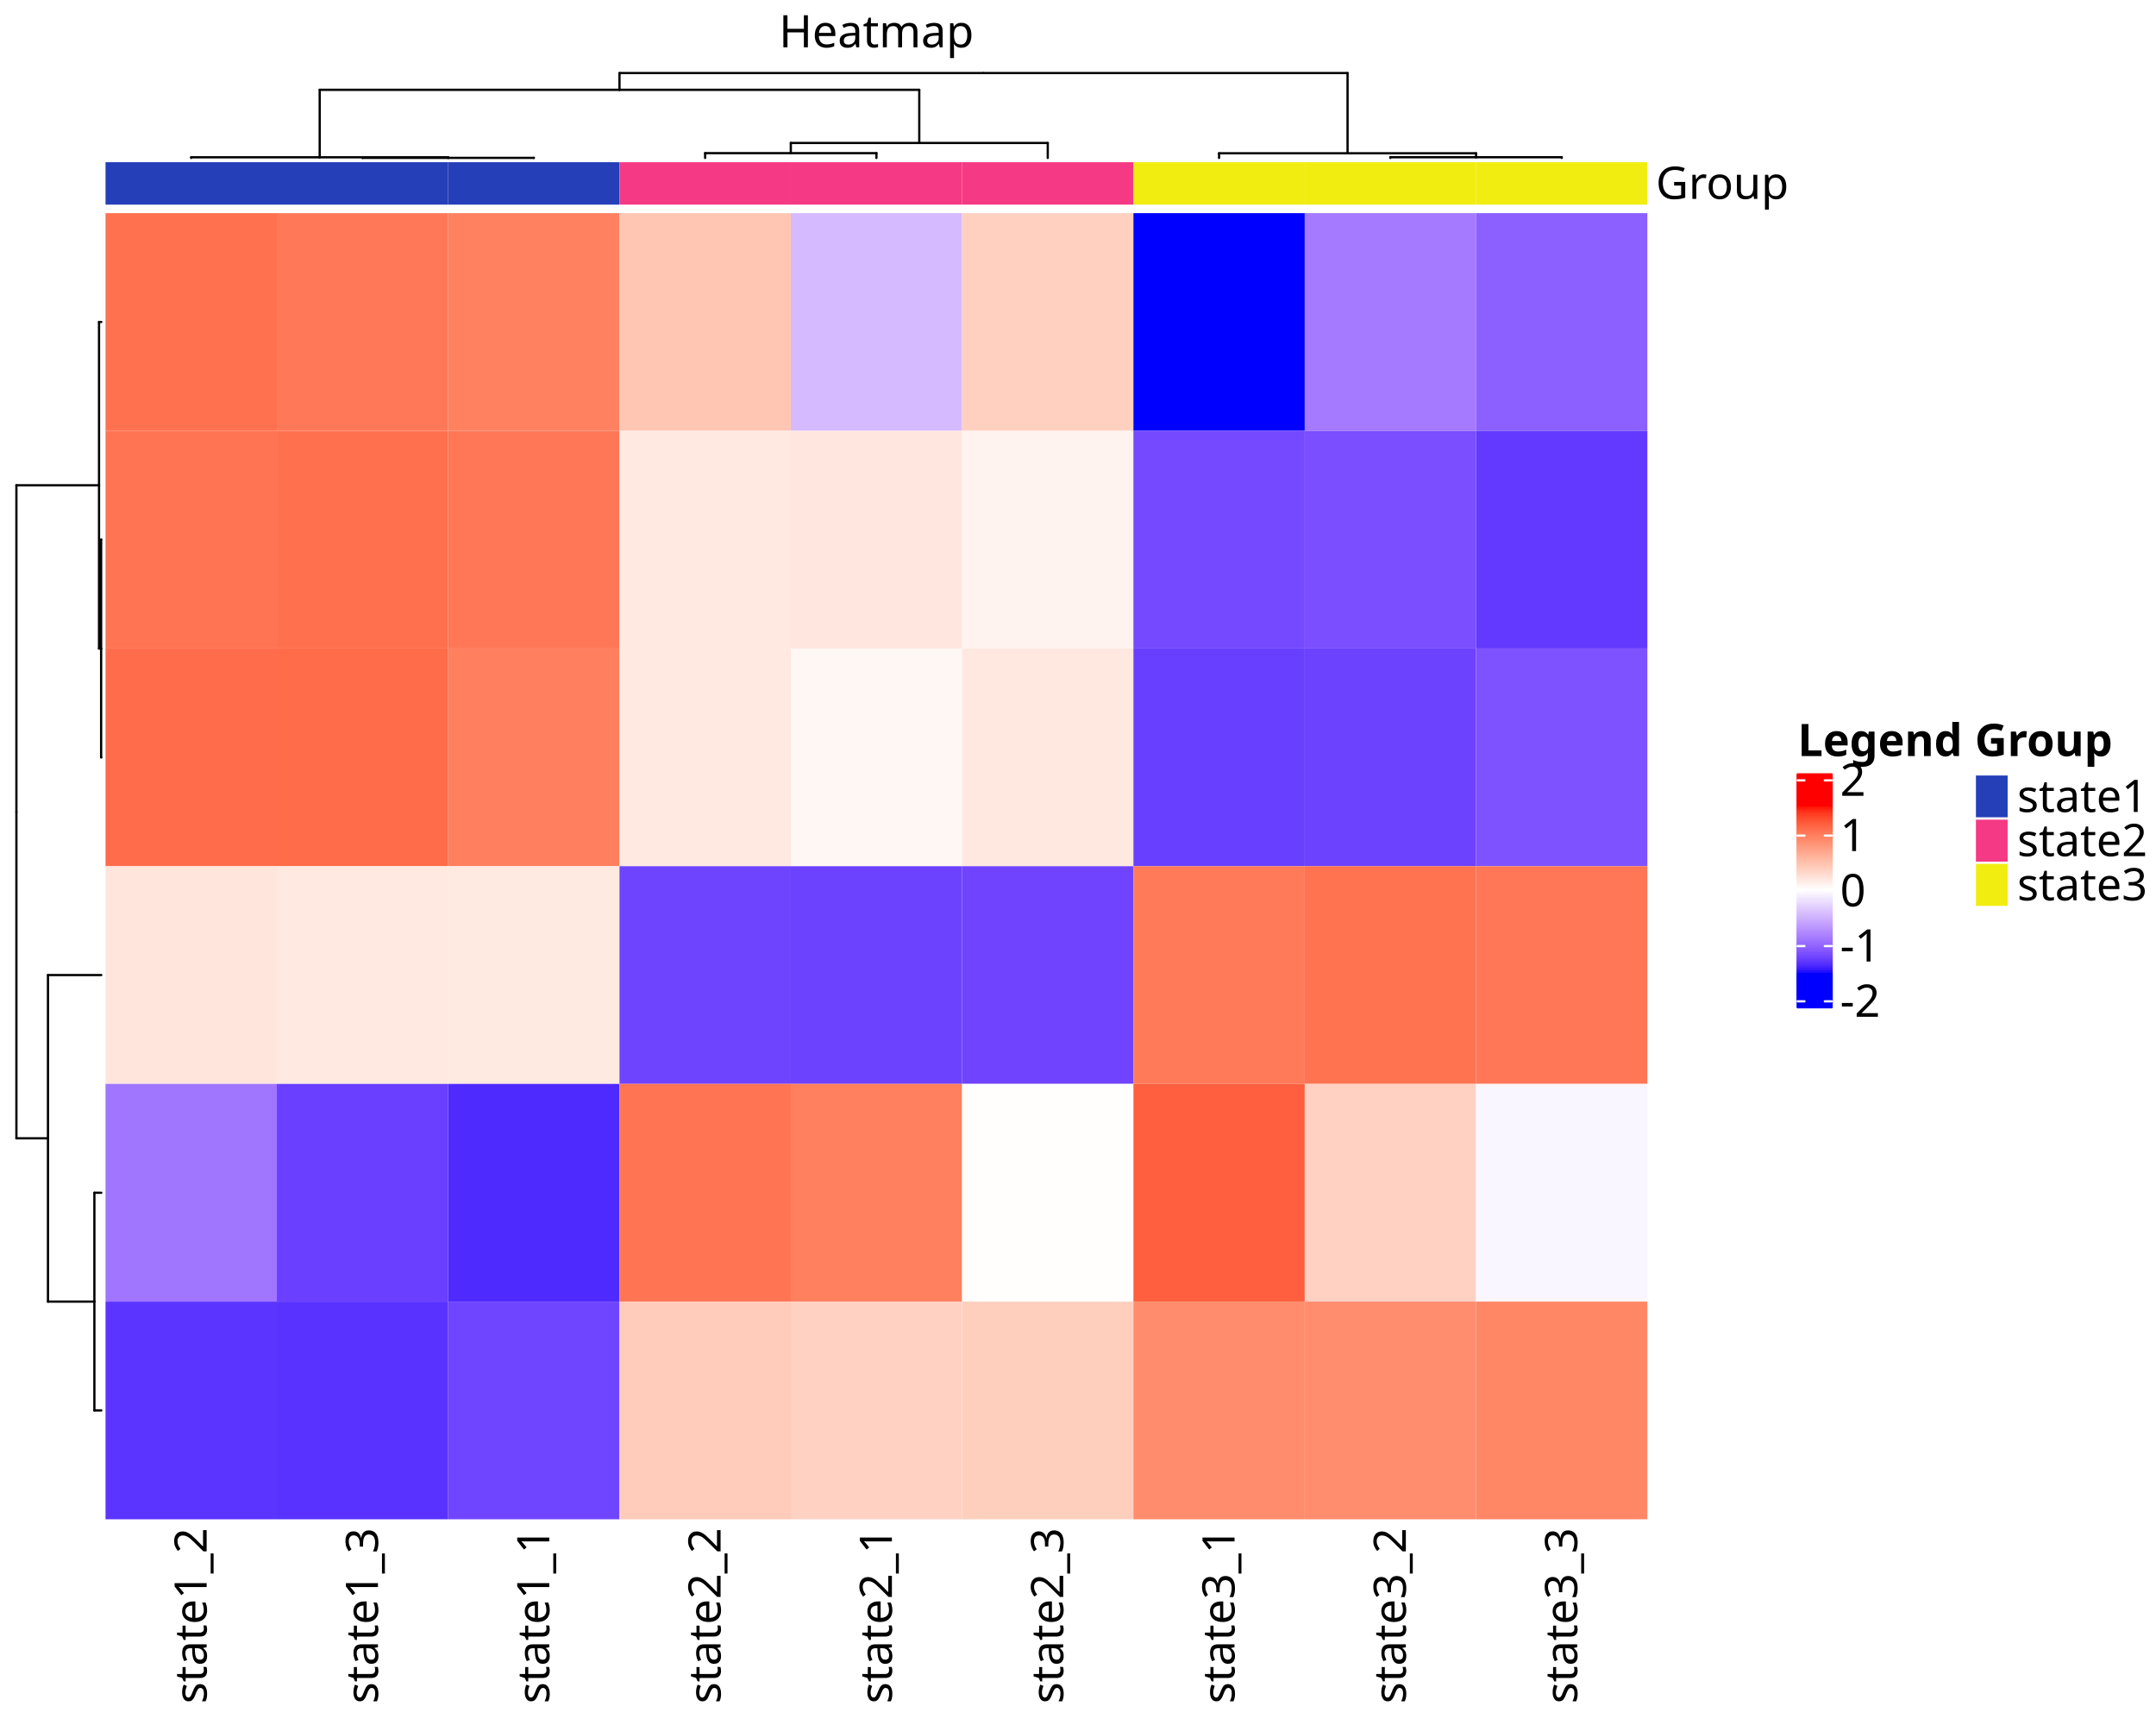
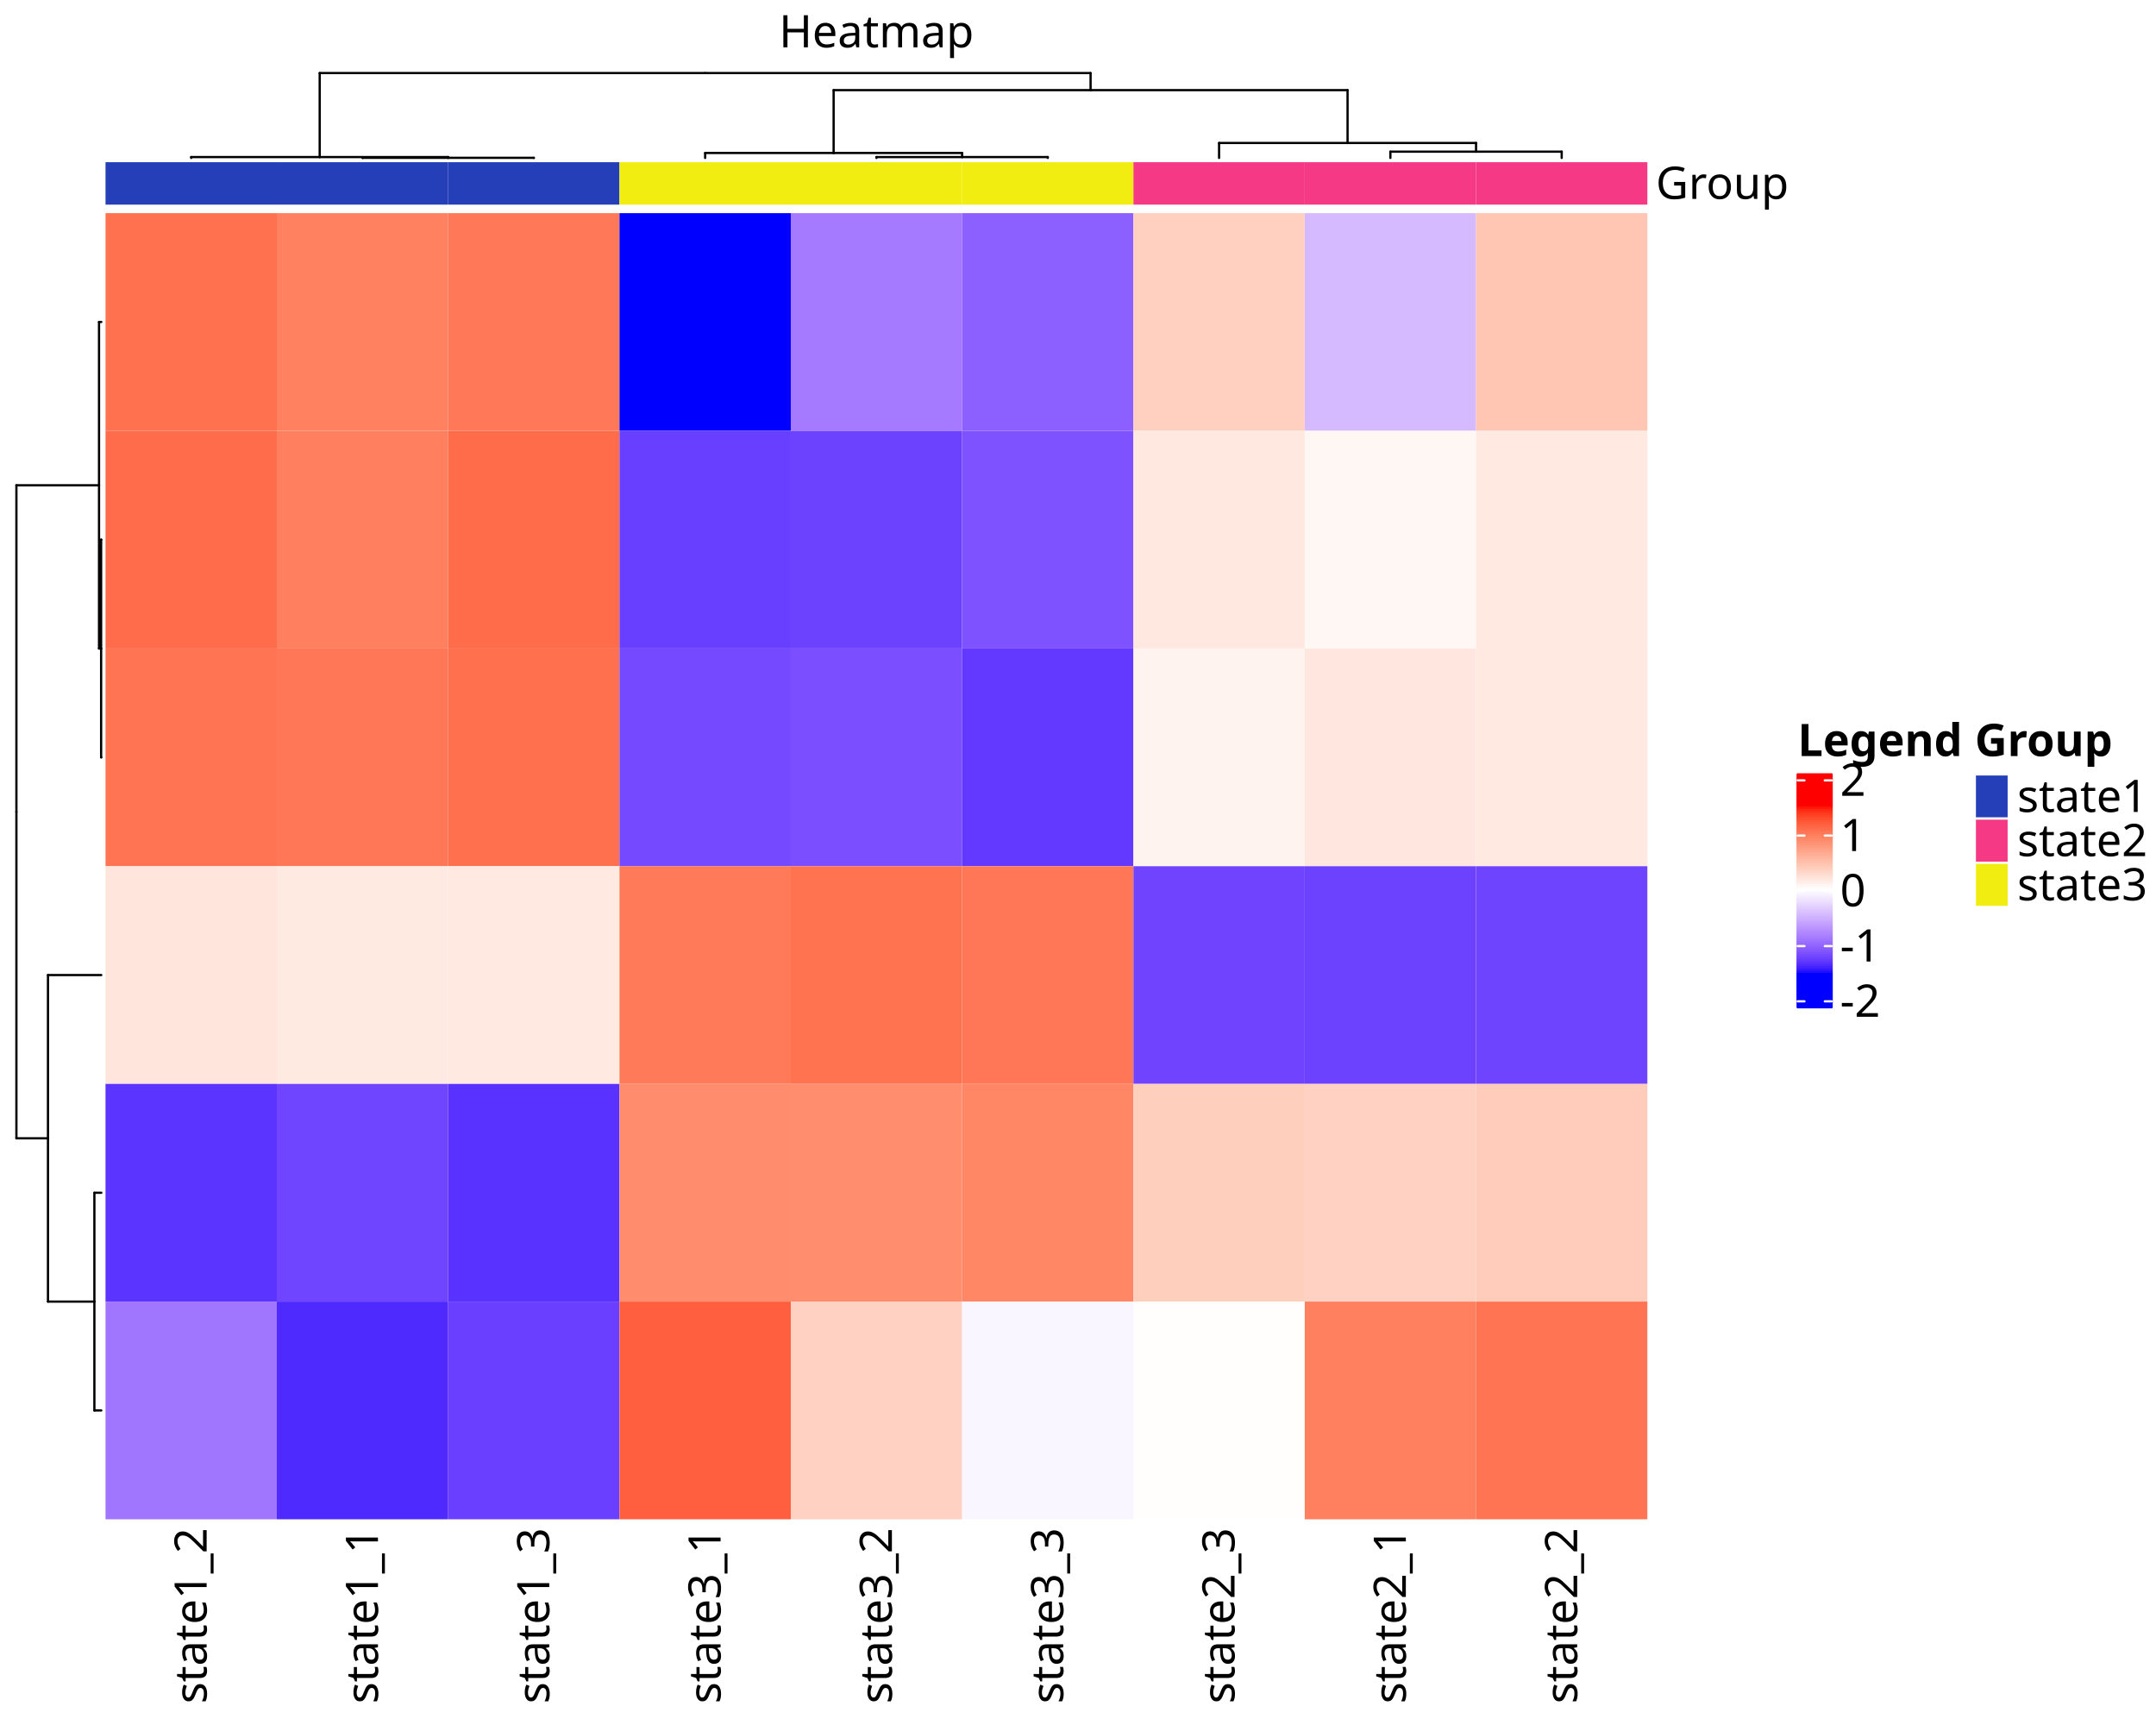
<svg xmlns="http://www.w3.org/2000/svg" class="svglite" data-engine-version="2.0" width="720.00pt" height="576.00pt" viewBox="0 0 720.00 576.00">
  <defs>
    <style type="text/css">
    .svglite line, .svglite polyline, .svglite polygon, .svglite path, .svglite rect, .svglite circle {
      fill: none;
      stroke: #000000;
      stroke-linecap: round;
      stroke-linejoin: round;
      stroke-miterlimit: 10.00;
    }
  </style>
  </defs>
  <rect width="100%" height="100%" style="stroke: none; fill: #FFFFFF;" />
  <defs>
    <clipPath id="cpMC4wMHw3MjAuMDB8MC4wMHw1NzYuMDA=">
      <rect x="0.00" y="0.00" width="720.00" height="576.00" />
    </clipPath>
  </defs>
  <g clip-path="url(#cpMC4wMHw3MjAuMDB8MC4wMHw1NzYuMDA=)">
    <rect x="0.00" y="0.00" width="720.00" height="576.00" style="stroke-width: 0.75; stroke: #FFFFFF; fill: #FFFFFF;" />
    <rect x="35.24" y="71.17" width="57.21" height="72.69" style="stroke-width: 0.75; stroke: none; fill: #FF714F;" />
-     <rect x="35.24" y="143.86" width="57.21" height="72.69" style="stroke-width: 0.75; stroke: none; fill: #FF7452;" />
-     <rect x="35.24" y="216.55" width="57.21" height="72.69" style="stroke-width: 0.75; stroke: none; fill: #FF6C4B;" />
+     <rect x="35.24" y="143.86" width="57.21" height="72.69" style="stroke-width: 0.75; stroke: none; fill: #FF6C4B;" />
+     <rect x="35.24" y="216.55" width="57.21" height="72.69" style="stroke-width: 0.75; stroke: none; fill: #FF7452;" />
    <rect x="35.24" y="289.24" width="57.21" height="72.69" style="stroke-width: 0.75; stroke: none; fill: #FFE5DC;" />
-     <rect x="35.24" y="361.93" width="57.21" height="72.69" style="stroke-width: 0.75; stroke: none; fill: #A075FF;" />
-     <rect x="35.24" y="434.62" width="57.21" height="72.69" style="stroke-width: 0.75; stroke: none; fill: #5C34FF;" />
-     <rect x="92.45" y="71.17" width="57.21" height="72.69" style="stroke-width: 0.75; stroke: none; fill: #FF7958;" />
-     <rect x="92.45" y="143.86" width="57.21" height="72.69" style="stroke-width: 0.75; stroke: none; fill: #FF704F;" />
-     <rect x="92.45" y="216.55" width="57.21" height="72.69" style="stroke-width: 0.75; stroke: none; fill: #FF6C4A;" />
-     <rect x="92.45" y="289.24" width="57.21" height="72.69" style="stroke-width: 0.75; stroke: none; fill: #FFE9E0;" />
-     <rect x="92.45" y="361.93" width="57.21" height="72.69" style="stroke-width: 0.75; stroke: none; fill: #6A3FFF;" />
-     <rect x="92.45" y="434.62" width="57.21" height="72.69" style="stroke-width: 0.75; stroke: none; fill: #5932FF;" />
-     <rect x="149.66" y="71.17" width="57.21" height="72.69" style="stroke-width: 0.75; stroke: none; fill: #FF8160;" />
-     <rect x="149.66" y="143.86" width="57.21" height="72.69" style="stroke-width: 0.75; stroke: none; fill: #FF7756;" />
-     <rect x="149.66" y="216.55" width="57.21" height="72.69" style="stroke-width: 0.75; stroke: none; fill: #FF7F5F;" />
-     <rect x="149.66" y="289.24" width="57.21" height="72.69" style="stroke-width: 0.75; stroke: none; fill: #FFEAE2;" />
-     <rect x="149.66" y="361.93" width="57.21" height="72.69" style="stroke-width: 0.75; stroke: none; fill: #4F2AFF;" />
-     <rect x="149.66" y="434.62" width="57.21" height="72.69" style="stroke-width: 0.75; stroke: none; fill: #7045FF;" />
-     <rect x="206.88" y="71.17" width="57.21" height="72.69" style="stroke-width: 0.75; stroke: none; fill: #FFC6B3;" />
-     <rect x="206.88" y="143.86" width="57.21" height="72.69" style="stroke-width: 0.75; stroke: none; fill: #FFE9E1;" />
-     <rect x="206.88" y="216.55" width="57.21" height="72.69" style="stroke-width: 0.75; stroke: none; fill: #FFE9E1;" />
-     <rect x="206.88" y="289.24" width="57.21" height="72.69" style="stroke-width: 0.75; stroke: none; fill: #6F44FF;" />
-     <rect x="206.88" y="361.93" width="57.21" height="72.69" style="stroke-width: 0.75; stroke: none; fill: #FF7554;" />
-     <rect x="206.88" y="434.62" width="57.21" height="72.69" style="stroke-width: 0.75; stroke: none; fill: #FFCBBA;" />
-     <rect x="264.09" y="71.17" width="57.21" height="72.69" style="stroke-width: 0.75; stroke: none; fill: #D5BAFF;" />
-     <rect x="264.09" y="143.86" width="57.21" height="72.69" style="stroke-width: 0.75; stroke: none; fill: #FFE7DF;" />
-     <rect x="264.09" y="216.55" width="57.21" height="72.69" style="stroke-width: 0.75; stroke: none; fill: #FFF7F4;" />
-     <rect x="264.09" y="289.24" width="57.21" height="72.69" style="stroke-width: 0.75; stroke: none; fill: #6D42FF;" />
-     <rect x="264.09" y="361.93" width="57.21" height="72.69" style="stroke-width: 0.75; stroke: none; fill: #FF805F;" />
+     <rect x="35.24" y="361.93" width="57.21" height="72.69" style="stroke-width: 0.75; stroke: none; fill: #5C34FF;" />
+     <rect x="35.24" y="434.62" width="57.21" height="72.69" style="stroke-width: 0.75; stroke: none; fill: #A075FF;" />
+     <rect x="92.45" y="71.17" width="57.21" height="72.69" style="stroke-width: 0.75; stroke: none; fill: #FF8160;" />
+     <rect x="92.45" y="143.86" width="57.21" height="72.69" style="stroke-width: 0.75; stroke: none; fill: #FF7F5F;" />
+     <rect x="92.45" y="216.55" width="57.21" height="72.69" style="stroke-width: 0.75; stroke: none; fill: #FF7756;" />
+     <rect x="92.45" y="289.24" width="57.21" height="72.69" style="stroke-width: 0.75; stroke: none; fill: #FFEAE2;" />
+     <rect x="92.45" y="361.93" width="57.21" height="72.69" style="stroke-width: 0.75; stroke: none; fill: #7045FF;" />
+     <rect x="92.45" y="434.62" width="57.21" height="72.69" style="stroke-width: 0.75; stroke: none; fill: #4F2AFF;" />
+     <rect x="149.66" y="71.17" width="57.21" height="72.69" style="stroke-width: 0.75; stroke: none; fill: #FF7958;" />
+     <rect x="149.66" y="143.86" width="57.21" height="72.69" style="stroke-width: 0.75; stroke: none; fill: #FF6C4A;" />
+     <rect x="149.66" y="216.55" width="57.21" height="72.69" style="stroke-width: 0.75; stroke: none; fill: #FF704F;" />
+     <rect x="149.66" y="289.24" width="57.21" height="72.69" style="stroke-width: 0.75; stroke: none; fill: #FFE9E0;" />
+     <rect x="149.66" y="361.93" width="57.21" height="72.69" style="stroke-width: 0.75; stroke: none; fill: #5932FF;" />
+     <rect x="149.66" y="434.62" width="57.21" height="72.69" style="stroke-width: 0.75; stroke: none; fill: #6A3FFF;" />
+     <rect x="206.88" y="71.17" width="57.21" height="72.69" style="stroke-width: 0.75; stroke: none; fill: #0000FF;" />
+     <rect x="206.88" y="143.86" width="57.21" height="72.69" style="stroke-width: 0.75; stroke: none; fill: #693FFF;" />
+     <rect x="206.88" y="216.55" width="57.21" height="72.69" style="stroke-width: 0.75; stroke: none; fill: #7549FF;" />
+     <rect x="206.88" y="289.24" width="57.21" height="72.69" style="stroke-width: 0.75; stroke: none; fill: #FF7A58;" />
+     <rect x="206.88" y="361.93" width="57.21" height="72.69" style="stroke-width: 0.75; stroke: none; fill: #FF8C6C;" />
+     <rect x="206.88" y="434.62" width="57.21" height="72.69" style="stroke-width: 0.75; stroke: none; fill: #FF5F3E;" />
+     <rect x="264.09" y="71.17" width="57.21" height="72.69" style="stroke-width: 0.75; stroke: none; fill: #A57AFF;" />
+     <rect x="264.09" y="143.86" width="57.21" height="72.69" style="stroke-width: 0.75; stroke: none; fill: #6D42FF;" />
+     <rect x="264.09" y="216.55" width="57.21" height="72.69" style="stroke-width: 0.75; stroke: none; fill: #7B4EFF;" />
+     <rect x="264.09" y="289.24" width="57.21" height="72.69" style="stroke-width: 0.75; stroke: none; fill: #FF7351;" />
+     <rect x="264.09" y="361.93" width="57.21" height="72.69" style="stroke-width: 0.75; stroke: none; fill: #FF8D6E;" />
    <rect x="264.09" y="434.62" width="57.21" height="72.69" style="stroke-width: 0.75; stroke: none; fill: #FFD1C2;" />
-     <rect x="321.30" y="71.17" width="57.21" height="72.69" style="stroke-width: 0.75; stroke: none; fill: #FFD0C0;" />
-     <rect x="321.30" y="143.86" width="57.21" height="72.69" style="stroke-width: 0.75; stroke: none; fill: #FFF3EF;" />
-     <rect x="321.30" y="216.55" width="57.21" height="72.69" style="stroke-width: 0.75; stroke: none; fill: #FFE8E0;" />
-     <rect x="321.30" y="289.24" width="57.21" height="72.69" style="stroke-width: 0.75; stroke: none; fill: #7044FF;" />
-     <rect x="321.30" y="361.93" width="57.21" height="72.69" style="stroke-width: 0.75; stroke: none; fill: #FFFEFD;" />
-     <rect x="321.30" y="434.62" width="57.21" height="72.69" style="stroke-width: 0.75; stroke: none; fill: #FFCFBE;" />
-     <rect x="378.51" y="71.17" width="57.21" height="72.69" style="stroke-width: 0.75; stroke: none; fill: #0000FF;" />
-     <rect x="378.51" y="143.86" width="57.21" height="72.69" style="stroke-width: 0.75; stroke: none; fill: #7549FF;" />
-     <rect x="378.51" y="216.55" width="57.21" height="72.69" style="stroke-width: 0.75; stroke: none; fill: #693FFF;" />
-     <rect x="378.51" y="289.24" width="57.21" height="72.69" style="stroke-width: 0.75; stroke: none; fill: #FF7A58;" />
-     <rect x="378.51" y="361.93" width="57.21" height="72.69" style="stroke-width: 0.75; stroke: none; fill: #FF5F3E;" />
-     <rect x="378.51" y="434.62" width="57.21" height="72.69" style="stroke-width: 0.75; stroke: none; fill: #FF8C6C;" />
-     <rect x="435.72" y="71.17" width="57.21" height="72.69" style="stroke-width: 0.75; stroke: none; fill: #A57AFF;" />
-     <rect x="435.72" y="143.86" width="57.21" height="72.69" style="stroke-width: 0.75; stroke: none; fill: #7B4EFF;" />
-     <rect x="435.72" y="216.55" width="57.21" height="72.69" style="stroke-width: 0.75; stroke: none; fill: #6D42FF;" />
-     <rect x="435.72" y="289.24" width="57.21" height="72.69" style="stroke-width: 0.75; stroke: none; fill: #FF7351;" />
+     <rect x="321.30" y="71.17" width="57.21" height="72.69" style="stroke-width: 0.75; stroke: none; fill: #8C5FFF;" />
+     <rect x="321.30" y="143.86" width="57.21" height="72.69" style="stroke-width: 0.75; stroke: none; fill: #7F52FF;" />
+     <rect x="321.30" y="216.55" width="57.21" height="72.69" style="stroke-width: 0.75; stroke: none; fill: #6339FF;" />
+     <rect x="321.30" y="289.24" width="57.21" height="72.69" style="stroke-width: 0.75; stroke: none; fill: #FF7756;" />
+     <rect x="321.30" y="361.93" width="57.21" height="72.69" style="stroke-width: 0.75; stroke: none; fill: #FF8766;" />
+     <rect x="321.30" y="434.62" width="57.21" height="72.69" style="stroke-width: 0.75; stroke: none; fill: #FAF6FF;" />
+     <rect x="378.51" y="71.17" width="57.21" height="72.69" style="stroke-width: 0.75; stroke: none; fill: #FFD0C0;" />
+     <rect x="378.51" y="143.86" width="57.21" height="72.69" style="stroke-width: 0.75; stroke: none; fill: #FFE8E0;" />
+     <rect x="378.51" y="216.55" width="57.21" height="72.69" style="stroke-width: 0.75; stroke: none; fill: #FFF3EF;" />
+     <rect x="378.51" y="289.24" width="57.21" height="72.69" style="stroke-width: 0.75; stroke: none; fill: #7044FF;" />
+     <rect x="378.51" y="361.93" width="57.21" height="72.69" style="stroke-width: 0.75; stroke: none; fill: #FFCFBE;" />
+     <rect x="378.51" y="434.62" width="57.21" height="72.69" style="stroke-width: 0.75; stroke: none; fill: #FFFEFD;" />
+     <rect x="435.72" y="71.17" width="57.21" height="72.69" style="stroke-width: 0.75; stroke: none; fill: #D5BAFF;" />
+     <rect x="435.72" y="143.86" width="57.21" height="72.69" style="stroke-width: 0.75; stroke: none; fill: #FFF7F4;" />
+     <rect x="435.72" y="216.55" width="57.21" height="72.69" style="stroke-width: 0.75; stroke: none; fill: #FFE7DF;" />
+     <rect x="435.72" y="289.24" width="57.21" height="72.69" style="stroke-width: 0.75; stroke: none; fill: #6D42FF;" />
    <rect x="435.72" y="361.93" width="57.21" height="72.69" style="stroke-width: 0.75; stroke: none; fill: #FFD1C2;" />
-     <rect x="435.72" y="434.62" width="57.21" height="72.69" style="stroke-width: 0.75; stroke: none; fill: #FF8D6E;" />
-     <rect x="492.93" y="71.17" width="57.21" height="72.69" style="stroke-width: 0.75; stroke: none; fill: #8C5FFF;" />
-     <rect x="492.93" y="143.86" width="57.21" height="72.69" style="stroke-width: 0.75; stroke: none; fill: #6339FF;" />
-     <rect x="492.93" y="216.55" width="57.21" height="72.69" style="stroke-width: 0.75; stroke: none; fill: #7F52FF;" />
-     <rect x="492.93" y="289.24" width="57.21" height="72.69" style="stroke-width: 0.75; stroke: none; fill: #FF7756;" />
-     <rect x="492.93" y="361.93" width="57.21" height="72.69" style="stroke-width: 0.75; stroke: none; fill: #FAF6FF;" />
-     <rect x="492.93" y="434.62" width="57.21" height="72.69" style="stroke-width: 0.75; stroke: none; fill: #FF8766;" />
+     <rect x="435.72" y="434.62" width="57.21" height="72.69" style="stroke-width: 0.75; stroke: none; fill: #FF805F;" />
+     <rect x="492.93" y="71.17" width="57.21" height="72.69" style="stroke-width: 0.75; stroke: none; fill: #FFC6B3;" />
+     <rect x="492.93" y="143.86" width="57.21" height="72.69" style="stroke-width: 0.75; stroke: none; fill: #FFE9E1;" />
+     <rect x="492.93" y="216.55" width="57.21" height="72.69" style="stroke-width: 0.75; stroke: none; fill: #FFE9E1;" />
+     <rect x="492.93" y="289.24" width="57.21" height="72.69" style="stroke-width: 0.75; stroke: none; fill: #6F44FF;" />
+     <rect x="492.93" y="361.93" width="57.21" height="72.69" style="stroke-width: 0.75; stroke: none; fill: #FFCBBA;" />
+     <rect x="492.93" y="434.62" width="57.21" height="72.69" style="stroke-width: 0.75; stroke: none; fill: #FF7554;" />
    <text x="292.69" y="15.80" text-anchor="middle" style="font-size: 15.00px; font-family: sans;" textLength="60.88px" lengthAdjust="spacingAndGlyphs">Heatmap</text>
    <line x1="33.07" y1="162.03" x2="5.48" y2="162.03" style="stroke-width: 0.75;" />
    <line x1="5.48" y1="162.03" x2="5.48" y2="271.07" style="stroke-width: 0.75;" />
    <line x1="16.02" y1="380.10" x2="5.48" y2="380.10" style="stroke-width: 0.75;" />
    <line x1="5.48" y1="380.10" x2="5.48" y2="271.07" style="stroke-width: 0.75;" />
    <line x1="33.83" y1="107.51" x2="33.07" y2="107.51" style="stroke-width: 0.75;" />
    <line x1="33.07" y1="107.51" x2="33.07" y2="162.03" style="stroke-width: 0.75;" />
    <line x1="33.77" y1="216.55" x2="33.07" y2="216.55" style="stroke-width: 0.75;" />
    <line x1="33.07" y1="216.55" x2="33.07" y2="162.03" style="stroke-width: 0.75;" />
    <line x1="33.83" y1="325.58" x2="16.02" y2="325.58" style="stroke-width: 0.75;" />
    <line x1="16.02" y1="325.58" x2="16.02" y2="380.10" style="stroke-width: 0.75;" />
    <line x1="31.52" y1="434.62" x2="16.02" y2="434.62" style="stroke-width: 0.75;" />
    <line x1="16.02" y1="434.62" x2="16.02" y2="380.10" style="stroke-width: 0.75;" />
    <line x1="33.83" y1="180.20" x2="33.77" y2="180.20" style="stroke-width: 0.75;" />
    <line x1="33.77" y1="180.20" x2="33.77" y2="216.55" style="stroke-width: 0.75;" />
    <line x1="33.83" y1="252.89" x2="33.77" y2="252.89" style="stroke-width: 0.75;" />
    <line x1="33.77" y1="252.89" x2="33.77" y2="216.55" style="stroke-width: 0.75;" />
    <line x1="33.83" y1="398.28" x2="31.52" y2="398.28" style="stroke-width: 0.75;" />
    <line x1="31.52" y1="398.28" x2="31.52" y2="434.62" style="stroke-width: 0.75;" />
    <line x1="33.83" y1="470.97" x2="31.52" y2="470.97" style="stroke-width: 0.75;" />
    <line x1="31.52" y1="470.97" x2="31.52" y2="434.62" style="stroke-width: 0.75;" />
-     <line x1="206.88" y1="29.99" x2="206.88" y2="24.40" style="stroke-width: 0.75;" />
-     <line x1="206.88" y1="24.40" x2="328.45" y2="24.40" style="stroke-width: 0.75;" />
-     <line x1="450.02" y1="51.18" x2="450.02" y2="24.40" style="stroke-width: 0.75;" />
-     <line x1="450.02" y1="24.40" x2="328.45" y2="24.40" style="stroke-width: 0.75;" />
-     <line x1="106.76" y1="52.53" x2="106.76" y2="29.99" style="stroke-width: 0.75;" />
-     <line x1="106.76" y1="29.99" x2="206.88" y2="29.99" style="stroke-width: 0.75;" />
-     <line x1="306.99" y1="47.74" x2="306.99" y2="29.99" style="stroke-width: 0.75;" />
-     <line x1="306.99" y1="29.99" x2="206.88" y2="29.99" style="stroke-width: 0.75;" />
-     <line x1="407.11" y1="52.74" x2="407.11" y2="51.18" style="stroke-width: 0.75;" />
-     <line x1="407.11" y1="51.18" x2="450.02" y2="51.18" style="stroke-width: 0.75;" />
-     <line x1="492.93" y1="52.50" x2="492.93" y2="51.18" style="stroke-width: 0.75;" />
-     <line x1="492.93" y1="51.18" x2="450.02" y2="51.18" style="stroke-width: 0.75;" />
-     <line x1="63.85" y1="52.74" x2="63.85" y2="52.53" style="stroke-width: 0.75;" />
-     <line x1="63.85" y1="52.53" x2="106.76" y2="52.53" style="stroke-width: 0.75;" />
-     <line x1="149.66" y1="52.71" x2="149.66" y2="52.53" style="stroke-width: 0.75;" />
-     <line x1="149.66" y1="52.53" x2="106.76" y2="52.53" style="stroke-width: 0.75;" />
-     <line x1="264.09" y1="51.13" x2="264.09" y2="47.74" style="stroke-width: 0.75;" />
-     <line x1="264.09" y1="47.74" x2="306.99" y2="47.74" style="stroke-width: 0.75;" />
-     <line x1="349.90" y1="52.74" x2="349.90" y2="47.74" style="stroke-width: 0.75;" />
-     <line x1="349.90" y1="47.74" x2="306.99" y2="47.74" style="stroke-width: 0.75;" />
-     <line x1="464.32" y1="52.74" x2="464.32" y2="52.50" style="stroke-width: 0.75;" />
-     <line x1="464.32" y1="52.50" x2="492.93" y2="52.50" style="stroke-width: 0.75;" />
-     <line x1="521.53" y1="52.74" x2="521.53" y2="52.50" style="stroke-width: 0.75;" />
-     <line x1="521.53" y1="52.50" x2="492.93" y2="52.50" style="stroke-width: 0.75;" />
-     <line x1="121.06" y1="52.74" x2="121.06" y2="52.71" style="stroke-width: 0.75;" />
-     <line x1="121.06" y1="52.71" x2="149.66" y2="52.71" style="stroke-width: 0.75;" />
-     <line x1="178.27" y1="52.74" x2="178.27" y2="52.71" style="stroke-width: 0.75;" />
-     <line x1="178.27" y1="52.71" x2="149.66" y2="52.71" style="stroke-width: 0.75;" />
-     <line x1="235.48" y1="52.74" x2="235.48" y2="51.13" style="stroke-width: 0.75;" />
-     <line x1="235.48" y1="51.13" x2="264.09" y2="51.13" style="stroke-width: 0.75;" />
-     <line x1="292.69" y1="52.74" x2="292.69" y2="51.13" style="stroke-width: 0.75;" />
-     <line x1="292.69" y1="51.13" x2="264.09" y2="51.13" style="stroke-width: 0.75;" />
+     <line x1="106.76" y1="52.44" x2="106.76" y2="24.40" style="stroke-width: 0.75;" />
+     <line x1="106.76" y1="24.40" x2="235.48" y2="24.40" style="stroke-width: 0.75;" />
+     <line x1="364.20" y1="30.09" x2="364.20" y2="24.40" style="stroke-width: 0.75;" />
+     <line x1="364.20" y1="24.40" x2="235.48" y2="24.40" style="stroke-width: 0.75;" />
+     <line x1="63.85" y1="52.74" x2="63.85" y2="52.44" style="stroke-width: 0.75;" />
+     <line x1="63.85" y1="52.44" x2="106.76" y2="52.44" style="stroke-width: 0.75;" />
+     <line x1="149.66" y1="52.70" x2="149.66" y2="52.44" style="stroke-width: 0.75;" />
+     <line x1="149.66" y1="52.44" x2="106.76" y2="52.44" style="stroke-width: 0.75;" />
+     <line x1="278.39" y1="51.09" x2="278.39" y2="30.09" style="stroke-width: 0.75;" />
+     <line x1="278.39" y1="30.09" x2="364.20" y2="30.09" style="stroke-width: 0.75;" />
+     <line x1="450.02" y1="47.74" x2="450.02" y2="30.09" style="stroke-width: 0.75;" />
+     <line x1="450.02" y1="30.09" x2="364.20" y2="30.09" style="stroke-width: 0.75;" />
+     <line x1="121.06" y1="52.74" x2="121.06" y2="52.70" style="stroke-width: 0.75;" />
+     <line x1="121.06" y1="52.70" x2="149.66" y2="52.70" style="stroke-width: 0.75;" />
+     <line x1="178.27" y1="52.74" x2="178.27" y2="52.70" style="stroke-width: 0.75;" />
+     <line x1="178.27" y1="52.70" x2="149.66" y2="52.70" style="stroke-width: 0.75;" />
+     <line x1="235.48" y1="52.74" x2="235.48" y2="51.09" style="stroke-width: 0.75;" />
+     <line x1="235.48" y1="51.09" x2="278.39" y2="51.09" style="stroke-width: 0.75;" />
+     <line x1="321.30" y1="52.44" x2="321.30" y2="51.09" style="stroke-width: 0.75;" />
+     <line x1="321.30" y1="51.09" x2="278.39" y2="51.09" style="stroke-width: 0.75;" />
+     <line x1="407.11" y1="52.74" x2="407.11" y2="47.74" style="stroke-width: 0.75;" />
+     <line x1="407.11" y1="47.74" x2="450.02" y2="47.74" style="stroke-width: 0.75;" />
+     <line x1="492.93" y1="50.64" x2="492.93" y2="47.74" style="stroke-width: 0.75;" />
+     <line x1="492.93" y1="47.74" x2="450.02" y2="47.74" style="stroke-width: 0.75;" />
+     <line x1="292.69" y1="52.74" x2="292.69" y2="52.44" style="stroke-width: 0.75;" />
+     <line x1="292.69" y1="52.44" x2="321.30" y2="52.44" style="stroke-width: 0.75;" />
+     <line x1="349.90" y1="52.74" x2="349.90" y2="52.44" style="stroke-width: 0.75;" />
+     <line x1="349.90" y1="52.44" x2="321.30" y2="52.44" style="stroke-width: 0.75;" />
+     <line x1="464.32" y1="52.74" x2="464.32" y2="50.64" style="stroke-width: 0.75;" />
+     <line x1="464.32" y1="50.64" x2="492.93" y2="50.64" style="stroke-width: 0.75;" />
+     <line x1="521.53" y1="52.74" x2="521.53" y2="50.64" style="stroke-width: 0.75;" />
+     <line x1="521.53" y1="50.64" x2="492.93" y2="50.64" style="stroke-width: 0.75;" />
    <text transform="translate(69.01,510.15) rotate(-90)" text-anchor="end" style="font-size: 15.00px; font-family: sans;" textLength="57.55px" lengthAdjust="spacingAndGlyphs">state1_2</text>
-     <text transform="translate(126.22,510.15) rotate(-90)" text-anchor="end" style="font-size: 15.00px; font-family: sans;" textLength="57.55px" lengthAdjust="spacingAndGlyphs">state1_3</text>
-     <text transform="translate(183.43,510.15) rotate(-90)" text-anchor="end" style="font-size: 15.00px; font-family: sans;" textLength="57.55px" lengthAdjust="spacingAndGlyphs">state1_1</text>
-     <text transform="translate(240.64,510.15) rotate(-90)" text-anchor="end" style="font-size: 15.00px; font-family: sans;" textLength="57.55px" lengthAdjust="spacingAndGlyphs">state2_2</text>
-     <text transform="translate(297.85,510.15) rotate(-90)" text-anchor="end" style="font-size: 15.00px; font-family: sans;" textLength="57.55px" lengthAdjust="spacingAndGlyphs">state2_1</text>
-     <text transform="translate(355.06,510.15) rotate(-90)" text-anchor="end" style="font-size: 15.00px; font-family: sans;" textLength="57.55px" lengthAdjust="spacingAndGlyphs">state2_3</text>
-     <text transform="translate(412.27,510.15) rotate(-90)" text-anchor="end" style="font-size: 15.00px; font-family: sans;" textLength="57.55px" lengthAdjust="spacingAndGlyphs">state3_1</text>
-     <text transform="translate(469.48,510.15) rotate(-90)" text-anchor="end" style="font-size: 15.00px; font-family: sans;" textLength="57.55px" lengthAdjust="spacingAndGlyphs">state3_2</text>
-     <text transform="translate(526.70,510.15) rotate(-90)" text-anchor="end" style="font-size: 15.00px; font-family: sans;" textLength="57.55px" lengthAdjust="spacingAndGlyphs">state3_3</text>
+     <text transform="translate(126.22,510.15) rotate(-90)" text-anchor="end" style="font-size: 15.00px; font-family: sans;" textLength="57.55px" lengthAdjust="spacingAndGlyphs">state1_1</text>
+     <text transform="translate(183.43,510.15) rotate(-90)" text-anchor="end" style="font-size: 15.00px; font-family: sans;" textLength="57.55px" lengthAdjust="spacingAndGlyphs">state1_3</text>
+     <text transform="translate(240.64,510.15) rotate(-90)" text-anchor="end" style="font-size: 15.00px; font-family: sans;" textLength="57.55px" lengthAdjust="spacingAndGlyphs">state3_1</text>
+     <text transform="translate(297.85,510.15) rotate(-90)" text-anchor="end" style="font-size: 15.00px; font-family: sans;" textLength="57.55px" lengthAdjust="spacingAndGlyphs">state3_2</text>
+     <text transform="translate(355.06,510.15) rotate(-90)" text-anchor="end" style="font-size: 15.00px; font-family: sans;" textLength="57.55px" lengthAdjust="spacingAndGlyphs">state3_3</text>
+     <text transform="translate(412.27,510.15) rotate(-90)" text-anchor="end" style="font-size: 15.00px; font-family: sans;" textLength="57.55px" lengthAdjust="spacingAndGlyphs">state2_3</text>
+     <text transform="translate(469.48,510.15) rotate(-90)" text-anchor="end" style="font-size: 15.00px; font-family: sans;" textLength="57.55px" lengthAdjust="spacingAndGlyphs">state2_1</text>
+     <text transform="translate(526.70,510.15) rotate(-90)" text-anchor="end" style="font-size: 15.00px; font-family: sans;" textLength="57.55px" lengthAdjust="spacingAndGlyphs">state2_2</text>
    <rect x="35.24" y="54.16" width="57.21" height="14.17" style="stroke-width: 0.75; stroke: none; fill: #253FB9;" />
    <rect x="92.45" y="54.16" width="57.21" height="14.17" style="stroke-width: 0.75; stroke: none; fill: #253FB9;" />
    <rect x="149.66" y="54.16" width="57.21" height="14.17" style="stroke-width: 0.75; stroke: none; fill: #253FB9;" />
-     <rect x="206.88" y="54.16" width="57.21" height="14.17" style="stroke-width: 0.75; stroke: none; fill: #F53984;" />
-     <rect x="264.09" y="54.16" width="57.21" height="14.17" style="stroke-width: 0.75; stroke: none; fill: #F53984;" />
-     <rect x="321.30" y="54.16" width="57.21" height="14.17" style="stroke-width: 0.75; stroke: none; fill: #F53984;" />
-     <rect x="378.51" y="54.16" width="57.21" height="14.17" style="stroke-width: 0.75; stroke: none; fill: #F1ED10;" />
-     <rect x="435.72" y="54.16" width="57.21" height="14.17" style="stroke-width: 0.75; stroke: none; fill: #F1ED10;" />
-     <rect x="492.93" y="54.16" width="57.21" height="14.17" style="stroke-width: 0.75; stroke: none; fill: #F1ED10;" />
+     <rect x="206.88" y="54.16" width="57.21" height="14.17" style="stroke-width: 0.75; stroke: none; fill: #F1ED10;" />
+     <rect x="264.09" y="54.16" width="57.21" height="14.17" style="stroke-width: 0.75; stroke: none; fill: #F1ED10;" />
+     <rect x="321.30" y="54.16" width="57.21" height="14.17" style="stroke-width: 0.75; stroke: none; fill: #F1ED10;" />
+     <rect x="378.51" y="54.16" width="57.21" height="14.17" style="stroke-width: 0.75; stroke: none; fill: #F53984;" />
+     <rect x="435.72" y="54.16" width="57.21" height="14.17" style="stroke-width: 0.75; stroke: none; fill: #F53984;" />
+     <rect x="492.93" y="54.16" width="57.21" height="14.17" style="stroke-width: 0.75; stroke: none; fill: #F53984;" />
    <text x="552.97" y="66.41" style="font-size: 15.00px; font-family: sans;" textLength="41.70px" lengthAdjust="spacingAndGlyphs">Group</text>
    <text x="600.33" y="252.46" style="font-size: 15.00px; font-weight: bold; font-family: sans;" textLength="50.06px" lengthAdjust="spacingAndGlyphs">Legend</text>
    <text x="614.50" y="339.51" style="font-size: 15.00px; font-family: sans;" textLength="13.34px" lengthAdjust="spacingAndGlyphs">-2</text>
    <text x="614.50" y="321.06" style="font-size: 15.00px; font-family: sans;" textLength="13.34px" lengthAdjust="spacingAndGlyphs">-1</text>
    <text x="614.50" y="302.62" style="font-size: 15.00px; font-family: sans;" textLength="8.34px" lengthAdjust="spacingAndGlyphs">0</text>
    <text x="614.50" y="284.18" style="font-size: 15.00px; font-family: sans;" textLength="8.34px" lengthAdjust="spacingAndGlyphs">1</text>
    <text x="614.50" y="265.73" style="font-size: 15.00px; font-family: sans;" textLength="8.34px" lengthAdjust="spacingAndGlyphs">2</text>
    <rect x="600.33" y="258.58" width="11.34" height="1.99" style="stroke-width: 0.75; stroke: #FF0000; fill: #FF0000;" />
    <rect x="600.33" y="260.57" width="11.34" height="0.76" style="stroke-width: 0.75; stroke: #FF0000; fill: #FF0000;" />
    <rect x="600.33" y="261.33" width="11.34" height="0.76" style="stroke-width: 0.75; stroke: #FF0000; fill: #FF0000;" />
    <rect x="600.33" y="262.09" width="11.34" height="0.76" style="stroke-width: 0.75; stroke: #FF0000; fill: #FF0000;" />
    <rect x="600.33" y="262.85" width="11.34" height="0.76" style="stroke-width: 0.75; stroke: #FF0000; fill: #FF0000;" />
    <rect x="600.33" y="263.61" width="11.34" height="0.76" style="stroke-width: 0.75; stroke: #FF0000; fill: #FF0000;" />
    <rect x="600.33" y="264.37" width="11.34" height="0.76" style="stroke-width: 0.75; stroke: #FF0000; fill: #FF0000;" />
    <rect x="600.33" y="265.13" width="11.34" height="0.76" style="stroke-width: 0.75; stroke: #FF0000; fill: #FF0000;" />
    <rect x="600.33" y="265.90" width="11.34" height="0.76" style="stroke-width: 0.75; stroke: #FF0000; fill: #FF0000;" />
    <rect x="600.33" y="266.66" width="11.34" height="0.76" style="stroke-width: 0.75; stroke: #FF0000; fill: #FF0000;" />
    <rect x="600.33" y="267.42" width="11.34" height="0.76" style="stroke-width: 0.75; stroke: #FF0000; fill: #FF0000;" />
    <rect x="600.33" y="268.18" width="11.34" height="0.76" style="stroke-width: 0.75; stroke: #FF0000; fill: #FF0000;" />
    <rect x="600.33" y="268.94" width="11.34" height="0.76" style="stroke-width: 0.75; stroke: #FF0000; fill: #FF0000;" />
    <rect x="600.33" y="269.70" width="11.34" height="0.76" style="stroke-width: 0.75; stroke: #FF1708; fill: #FF1708;" />
    <rect x="600.33" y="270.46" width="11.34" height="0.76" style="stroke-width: 0.75; stroke: #FF2812; fill: #FF2812;" />
    <rect x="600.33" y="271.22" width="11.34" height="0.76" style="stroke-width: 0.75; stroke: #FF341A; fill: #FF341A;" />
    <rect x="600.33" y="271.98" width="11.34" height="0.76" style="stroke-width: 0.75; stroke: #FF3E22; fill: #FF3E22;" />
    <rect x="600.33" y="272.74" width="11.34" height="0.76" style="stroke-width: 0.75; stroke: #FF4729; fill: #FF4729;" />
    <rect x="600.33" y="273.50" width="11.34" height="0.76" style="stroke-width: 0.75; stroke: #FF4F30; fill: #FF4F30;" />
    <rect x="600.33" y="274.26" width="11.34" height="0.76" style="stroke-width: 0.75; stroke: #FF5736; fill: #FF5736;" />
    <rect x="600.33" y="275.02" width="11.34" height="0.76" style="stroke-width: 0.75; stroke: #FF5E3D; fill: #FF5E3D;" />
    <rect x="600.33" y="275.78" width="11.34" height="0.76" style="stroke-width: 0.75; stroke: #FF6543; fill: #FF6543;" />
    <rect x="600.33" y="276.54" width="11.34" height="0.76" style="stroke-width: 0.75; stroke: #FF6B4A; fill: #FF6B4A;" />
    <rect x="600.33" y="277.30" width="11.34" height="0.76" style="stroke-width: 0.75; stroke: #FF7150; fill: #FF7150;" />
    <rect x="600.33" y="278.06" width="11.34" height="0.76" style="stroke-width: 0.75; stroke: #FF7856; fill: #FF7856;" />
    <rect x="600.33" y="278.83" width="11.34" height="0.76" style="stroke-width: 0.75; stroke: #FF7E5D; fill: #FF7E5D;" />
    <rect x="600.33" y="279.59" width="11.34" height="0.76" style="stroke-width: 0.75; stroke: #FF8463; fill: #FF8463;" />
    <rect x="600.33" y="280.35" width="11.34" height="0.76" style="stroke-width: 0.75; stroke: #FF896A; fill: #FF896A;" />
    <rect x="600.33" y="281.11" width="11.34" height="0.76" style="stroke-width: 0.75; stroke: #FF8F70; fill: #FF8F70;" />
    <rect x="600.33" y="281.87" width="11.34" height="0.76" style="stroke-width: 0.75; stroke: #FF9577; fill: #FF9577;" />
    <rect x="600.33" y="282.63" width="11.34" height="0.76" style="stroke-width: 0.75; stroke: #FF9A7D; fill: #FF9A7D;" />
    <rect x="600.33" y="283.39" width="11.34" height="0.76" style="stroke-width: 0.75; stroke: #FFA084; fill: #FFA084;" />
    <rect x="600.33" y="284.15" width="11.34" height="0.76" style="stroke-width: 0.75; stroke: #FFA58A; fill: #FFA58A;" />
    <rect x="600.33" y="284.91" width="11.34" height="0.76" style="stroke-width: 0.75; stroke: #FFAB91; fill: #FFAB91;" />
    <rect x="600.33" y="285.67" width="11.34" height="0.76" style="stroke-width: 0.75; stroke: #FFB097; fill: #FFB097;" />
    <rect x="600.33" y="286.43" width="11.34" height="0.76" style="stroke-width: 0.75; stroke: #FFB69E; fill: #FFB69E;" />
    <rect x="600.33" y="287.19" width="11.34" height="0.76" style="stroke-width: 0.75; stroke: #FFBBA5; fill: #FFBBA5;" />
    <rect x="600.33" y="287.95" width="11.34" height="0.76" style="stroke-width: 0.75; stroke: #FFC0AC; fill: #FFC0AC;" />
    <rect x="600.33" y="288.71" width="11.34" height="0.76" style="stroke-width: 0.75; stroke: #FFC6B2; fill: #FFC6B2;" />
    <rect x="600.33" y="289.47" width="11.34" height="0.76" style="stroke-width: 0.75; stroke: #FFCBB9; fill: #FFCBB9;" />
    <rect x="600.33" y="290.23" width="11.34" height="0.76" style="stroke-width: 0.75; stroke: #FFD0C0; fill: #FFD0C0;" />
    <rect x="600.33" y="290.99" width="11.34" height="0.76" style="stroke-width: 0.75; stroke: #FFD5C7; fill: #FFD5C7;" />
    <rect x="600.33" y="291.75" width="11.34" height="0.76" style="stroke-width: 0.75; stroke: #FFDBCE; fill: #FFDBCE;" />
    <rect x="600.33" y="292.52" width="11.34" height="0.76" style="stroke-width: 0.75; stroke: #FFE0D5; fill: #FFE0D5;" />
    <rect x="600.33" y="293.28" width="11.34" height="0.76" style="stroke-width: 0.75; stroke: #FFE5DC; fill: #FFE5DC;" />
    <rect x="600.33" y="294.04" width="11.34" height="0.76" style="stroke-width: 0.75; stroke: #FFEAE3; fill: #FFEAE3;" />
    <rect x="600.33" y="294.80" width="11.34" height="0.76" style="stroke-width: 0.75; stroke: #FFEFEA; fill: #FFEFEA;" />
    <rect x="600.33" y="295.56" width="11.34" height="0.76" style="stroke-width: 0.75; stroke: #FFF5F1; fill: #FFF5F1;" />
    <rect x="600.33" y="296.32" width="11.34" height="0.76" style="stroke-width: 0.75; stroke: #FFFAF8; fill: #FFFAF8;" />
    <rect x="600.33" y="297.08" width="11.34" height="0.76" style="stroke-width: 0.75; stroke: #FFFFFF; fill: #FFFFFF;" />
    <rect x="600.33" y="297.84" width="11.34" height="0.76" style="stroke-width: 0.75; stroke: #FBF9FF; fill: #FBF9FF;" />
    <rect x="600.33" y="298.60" width="11.34" height="0.76" style="stroke-width: 0.75; stroke: #F8F2FF; fill: #F8F2FF;" />
    <rect x="600.33" y="299.36" width="11.34" height="0.76" style="stroke-width: 0.75; stroke: #F4ECFF; fill: #F4ECFF;" />
    <rect x="600.33" y="300.12" width="11.34" height="0.76" style="stroke-width: 0.75; stroke: #F0E5FF; fill: #F0E5FF;" />
    <rect x="600.33" y="300.88" width="11.34" height="0.76" style="stroke-width: 0.75; stroke: #EDDFFF; fill: #EDDFFF;" />
    <rect x="600.33" y="301.64" width="11.34" height="0.76" style="stroke-width: 0.75; stroke: #E9D9FF; fill: #E9D9FF;" />
    <rect x="600.33" y="302.40" width="11.34" height="0.76" style="stroke-width: 0.75; stroke: #E5D2FF; fill: #E5D2FF;" />
    <rect x="600.33" y="303.16" width="11.34" height="0.76" style="stroke-width: 0.75; stroke: #E1CCFF; fill: #E1CCFF;" />
    <rect x="600.33" y="303.92" width="11.34" height="0.76" style="stroke-width: 0.75; stroke: #DDC6FF; fill: #DDC6FF;" />
    <rect x="600.33" y="304.68" width="11.34" height="0.76" style="stroke-width: 0.75; stroke: #D9BFFF; fill: #D9BFFF;" />
    <rect x="600.33" y="305.45" width="11.34" height="0.76" style="stroke-width: 0.75; stroke: #D4B9FF; fill: #D4B9FF;" />
    <rect x="600.33" y="306.21" width="11.34" height="0.76" style="stroke-width: 0.75; stroke: #D0B3FF; fill: #D0B3FF;" />
    <rect x="600.33" y="306.97" width="11.34" height="0.76" style="stroke-width: 0.75; stroke: #CCADFF; fill: #CCADFF;" />
    <rect x="600.33" y="307.73" width="11.34" height="0.76" style="stroke-width: 0.75; stroke: #C7A6FF; fill: #C7A6FF;" />
    <rect x="600.33" y="308.49" width="11.34" height="0.76" style="stroke-width: 0.75; stroke: #C3A0FF; fill: #C3A0FF;" />
    <rect x="600.33" y="309.25" width="11.34" height="0.76" style="stroke-width: 0.75; stroke: #BE9AFF; fill: #BE9AFF;" />
    <rect x="600.33" y="310.01" width="11.34" height="0.76" style="stroke-width: 0.75; stroke: #B994FF; fill: #B994FF;" />
    <rect x="600.33" y="310.77" width="11.34" height="0.76" style="stroke-width: 0.75; stroke: #B58DFF; fill: #B58DFF;" />
    <rect x="600.33" y="311.53" width="11.34" height="0.76" style="stroke-width: 0.75; stroke: #B087FF; fill: #B087FF;" />
    <rect x="600.33" y="312.29" width="11.34" height="0.76" style="stroke-width: 0.75; stroke: #AB81FF; fill: #AB81FF;" />
    <rect x="600.33" y="313.05" width="11.34" height="0.76" style="stroke-width: 0.75; stroke: #A57BFF; fill: #A57BFF;" />
    <rect x="600.33" y="313.81" width="11.34" height="0.76" style="stroke-width: 0.75; stroke: #A075FF; fill: #A075FF;" />
    <rect x="600.33" y="314.57" width="11.34" height="0.76" style="stroke-width: 0.75; stroke: #9A6EFF; fill: #9A6EFF;" />
    <rect x="600.33" y="315.33" width="11.34" height="0.76" style="stroke-width: 0.75; stroke: #9568FF; fill: #9568FF;" />
    <rect x="600.33" y="316.09" width="11.34" height="0.76" style="stroke-width: 0.75; stroke: #8F62FF; fill: #8F62FF;" />
    <rect x="600.33" y="316.85" width="11.34" height="0.76" style="stroke-width: 0.75; stroke: #885BFF; fill: #885BFF;" />
    <rect x="600.33" y="317.61" width="11.34" height="0.76" style="stroke-width: 0.75; stroke: #8255FF; fill: #8255FF;" />
    <rect x="600.33" y="318.37" width="11.34" height="0.76" style="stroke-width: 0.75; stroke: #7B4FFF; fill: #7B4FFF;" />
    <rect x="600.33" y="319.14" width="11.34" height="0.76" style="stroke-width: 0.75; stroke: #7448FF; fill: #7448FF;" />
    <rect x="600.33" y="319.90" width="11.34" height="0.76" style="stroke-width: 0.75; stroke: #6C41FF; fill: #6C41FF;" />
    <rect x="600.33" y="320.66" width="11.34" height="0.76" style="stroke-width: 0.75; stroke: #643AFF; fill: #643AFF;" />
    <rect x="600.33" y="321.42" width="11.34" height="0.76" style="stroke-width: 0.75; stroke: #5A33FF; fill: #5A33FF;" />
    <rect x="600.33" y="322.18" width="11.34" height="0.76" style="stroke-width: 0.75; stroke: #502BFF; fill: #502BFF;" />
    <rect x="600.33" y="322.94" width="11.34" height="0.76" style="stroke-width: 0.75; stroke: #4423FF; fill: #4423FF;" />
    <rect x="600.33" y="323.70" width="11.34" height="0.76" style="stroke-width: 0.75; stroke: #3619FF; fill: #3619FF;" />
    <rect x="600.33" y="324.46" width="11.34" height="0.76" style="stroke-width: 0.75; stroke: #210DFF; fill: #210DFF;" />
    <rect x="600.33" y="325.22" width="11.34" height="0.76" style="stroke-width: 0.75; stroke: #0000FF; fill: #0000FF;" />
    <rect x="600.33" y="325.98" width="11.34" height="0.76" style="stroke-width: 0.75; stroke: #0000FF; fill: #0000FF;" />
    <rect x="600.33" y="326.74" width="11.34" height="0.76" style="stroke-width: 0.75; stroke: #0000FF; fill: #0000FF;" />
    <rect x="600.33" y="327.50" width="11.34" height="0.76" style="stroke-width: 0.75; stroke: #0000FF; fill: #0000FF;" />
    <rect x="600.33" y="328.26" width="11.34" height="0.76" style="stroke-width: 0.75; stroke: #0000FF; fill: #0000FF;" />
    <rect x="600.33" y="329.02" width="11.34" height="0.76" style="stroke-width: 0.75; stroke: #0000FF; fill: #0000FF;" />
    <rect x="600.33" y="329.78" width="11.34" height="0.76" style="stroke-width: 0.75; stroke: #0000FF; fill: #0000FF;" />
    <rect x="600.33" y="330.54" width="11.34" height="0.76" style="stroke-width: 0.75; stroke: #0000FF; fill: #0000FF;" />
    <rect x="600.33" y="331.30" width="11.34" height="0.76" style="stroke-width: 0.75; stroke: #0000FF; fill: #0000FF;" />
    <rect x="600.33" y="332.06" width="11.34" height="0.76" style="stroke-width: 0.75; stroke: #0000FF; fill: #0000FF;" />
    <rect x="600.33" y="332.83" width="11.34" height="0.76" style="stroke-width: 0.75; stroke: #0000FF; fill: #0000FF;" />
    <rect x="600.33" y="333.59" width="11.34" height="0.76" style="stroke-width: 0.75; stroke: #0000FF; fill: #0000FF;" />
    <rect x="600.33" y="334.35" width="11.34" height="1.99" style="stroke-width: 0.75; stroke: #0000FF; fill: #0000FF;" />
    <line x1="600.33" y1="334.35" x2="602.60" y2="334.35" style="stroke-width: 0.75; stroke: #FFFFFF;" />
    <line x1="600.33" y1="315.90" x2="602.60" y2="315.90" style="stroke-width: 0.75; stroke: #FFFFFF;" />
    <line x1="600.33" y1="297.46" x2="602.60" y2="297.46" style="stroke-width: 0.75; stroke: #FFFFFF;" />
    <line x1="600.33" y1="279.02" x2="602.60" y2="279.02" style="stroke-width: 0.75; stroke: #FFFFFF;" />
    <line x1="600.33" y1="260.57" x2="602.60" y2="260.57" style="stroke-width: 0.75; stroke: #FFFFFF;" />
    <line x1="611.67" y1="334.35" x2="609.40" y2="334.35" style="stroke-width: 0.75; stroke: #FFFFFF;" />
    <line x1="611.67" y1="315.90" x2="609.40" y2="315.90" style="stroke-width: 0.75; stroke: #FFFFFF;" />
    <line x1="611.67" y1="297.46" x2="609.40" y2="297.46" style="stroke-width: 0.75; stroke: #FFFFFF;" />
    <line x1="611.67" y1="279.02" x2="609.40" y2="279.02" style="stroke-width: 0.75; stroke: #FFFFFF;" />
    <line x1="611.67" y1="260.57" x2="609.40" y2="260.57" style="stroke-width: 0.75; stroke: #FFFFFF;" />
    <text x="659.49" y="252.46" style="font-size: 15.00px; font-weight: bold; font-family: sans;" textLength="41.70px" lengthAdjust="spacingAndGlyphs">Group</text>
    <text x="673.66" y="271.12" style="font-size: 15.00px; font-family: sans;" textLength="40.87px" lengthAdjust="spacingAndGlyphs">state1</text>
    <text x="673.66" y="285.87" style="font-size: 15.00px; font-family: sans;" textLength="40.87px" lengthAdjust="spacingAndGlyphs">state2</text>
    <text x="673.66" y="300.63" style="font-size: 15.00px; font-family: sans;" textLength="40.87px" lengthAdjust="spacingAndGlyphs">state3</text>
    <rect x="659.49" y="258.58" width="11.34" height="14.76" style="stroke-width: 0.75; stroke: #FFFFFF; fill: #253FB9;" />
    <rect x="659.49" y="273.33" width="11.34" height="14.76" style="stroke-width: 0.75; stroke: #FFFFFF; fill: #F53984;" />
    <rect x="659.49" y="288.09" width="11.34" height="14.76" style="stroke-width: 0.75; stroke: #FFFFFF; fill: #F1ED10;" />
  </g>
</svg>
